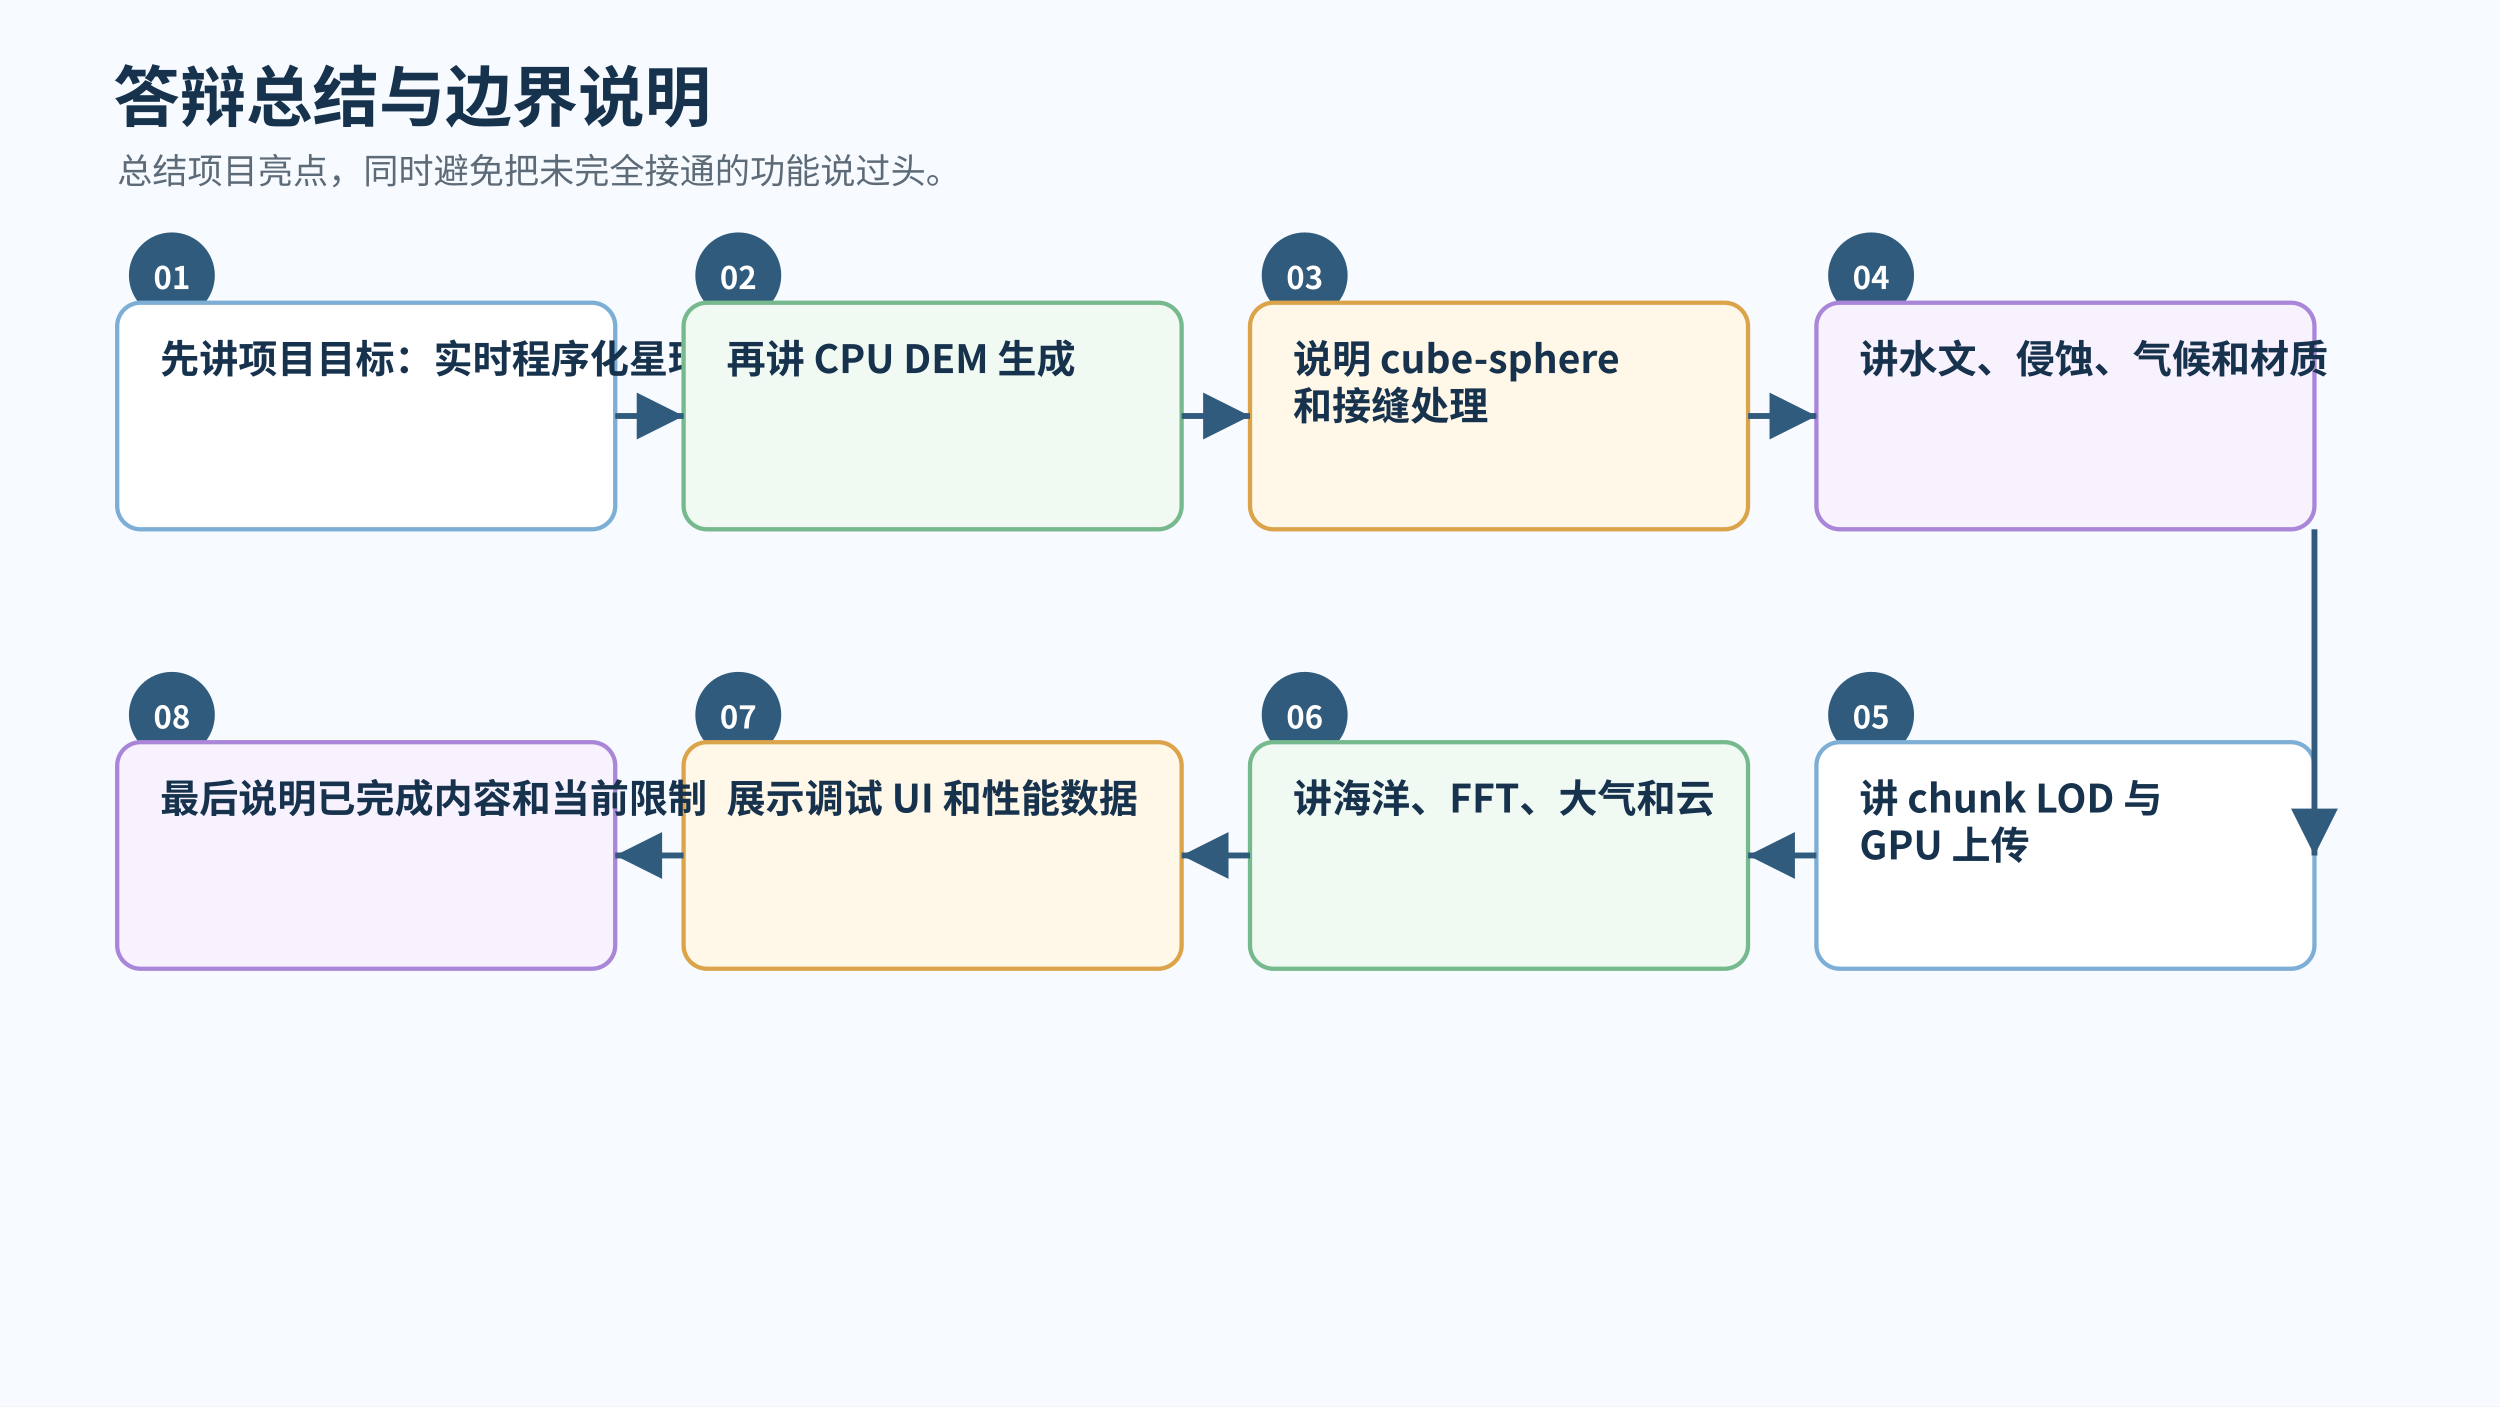
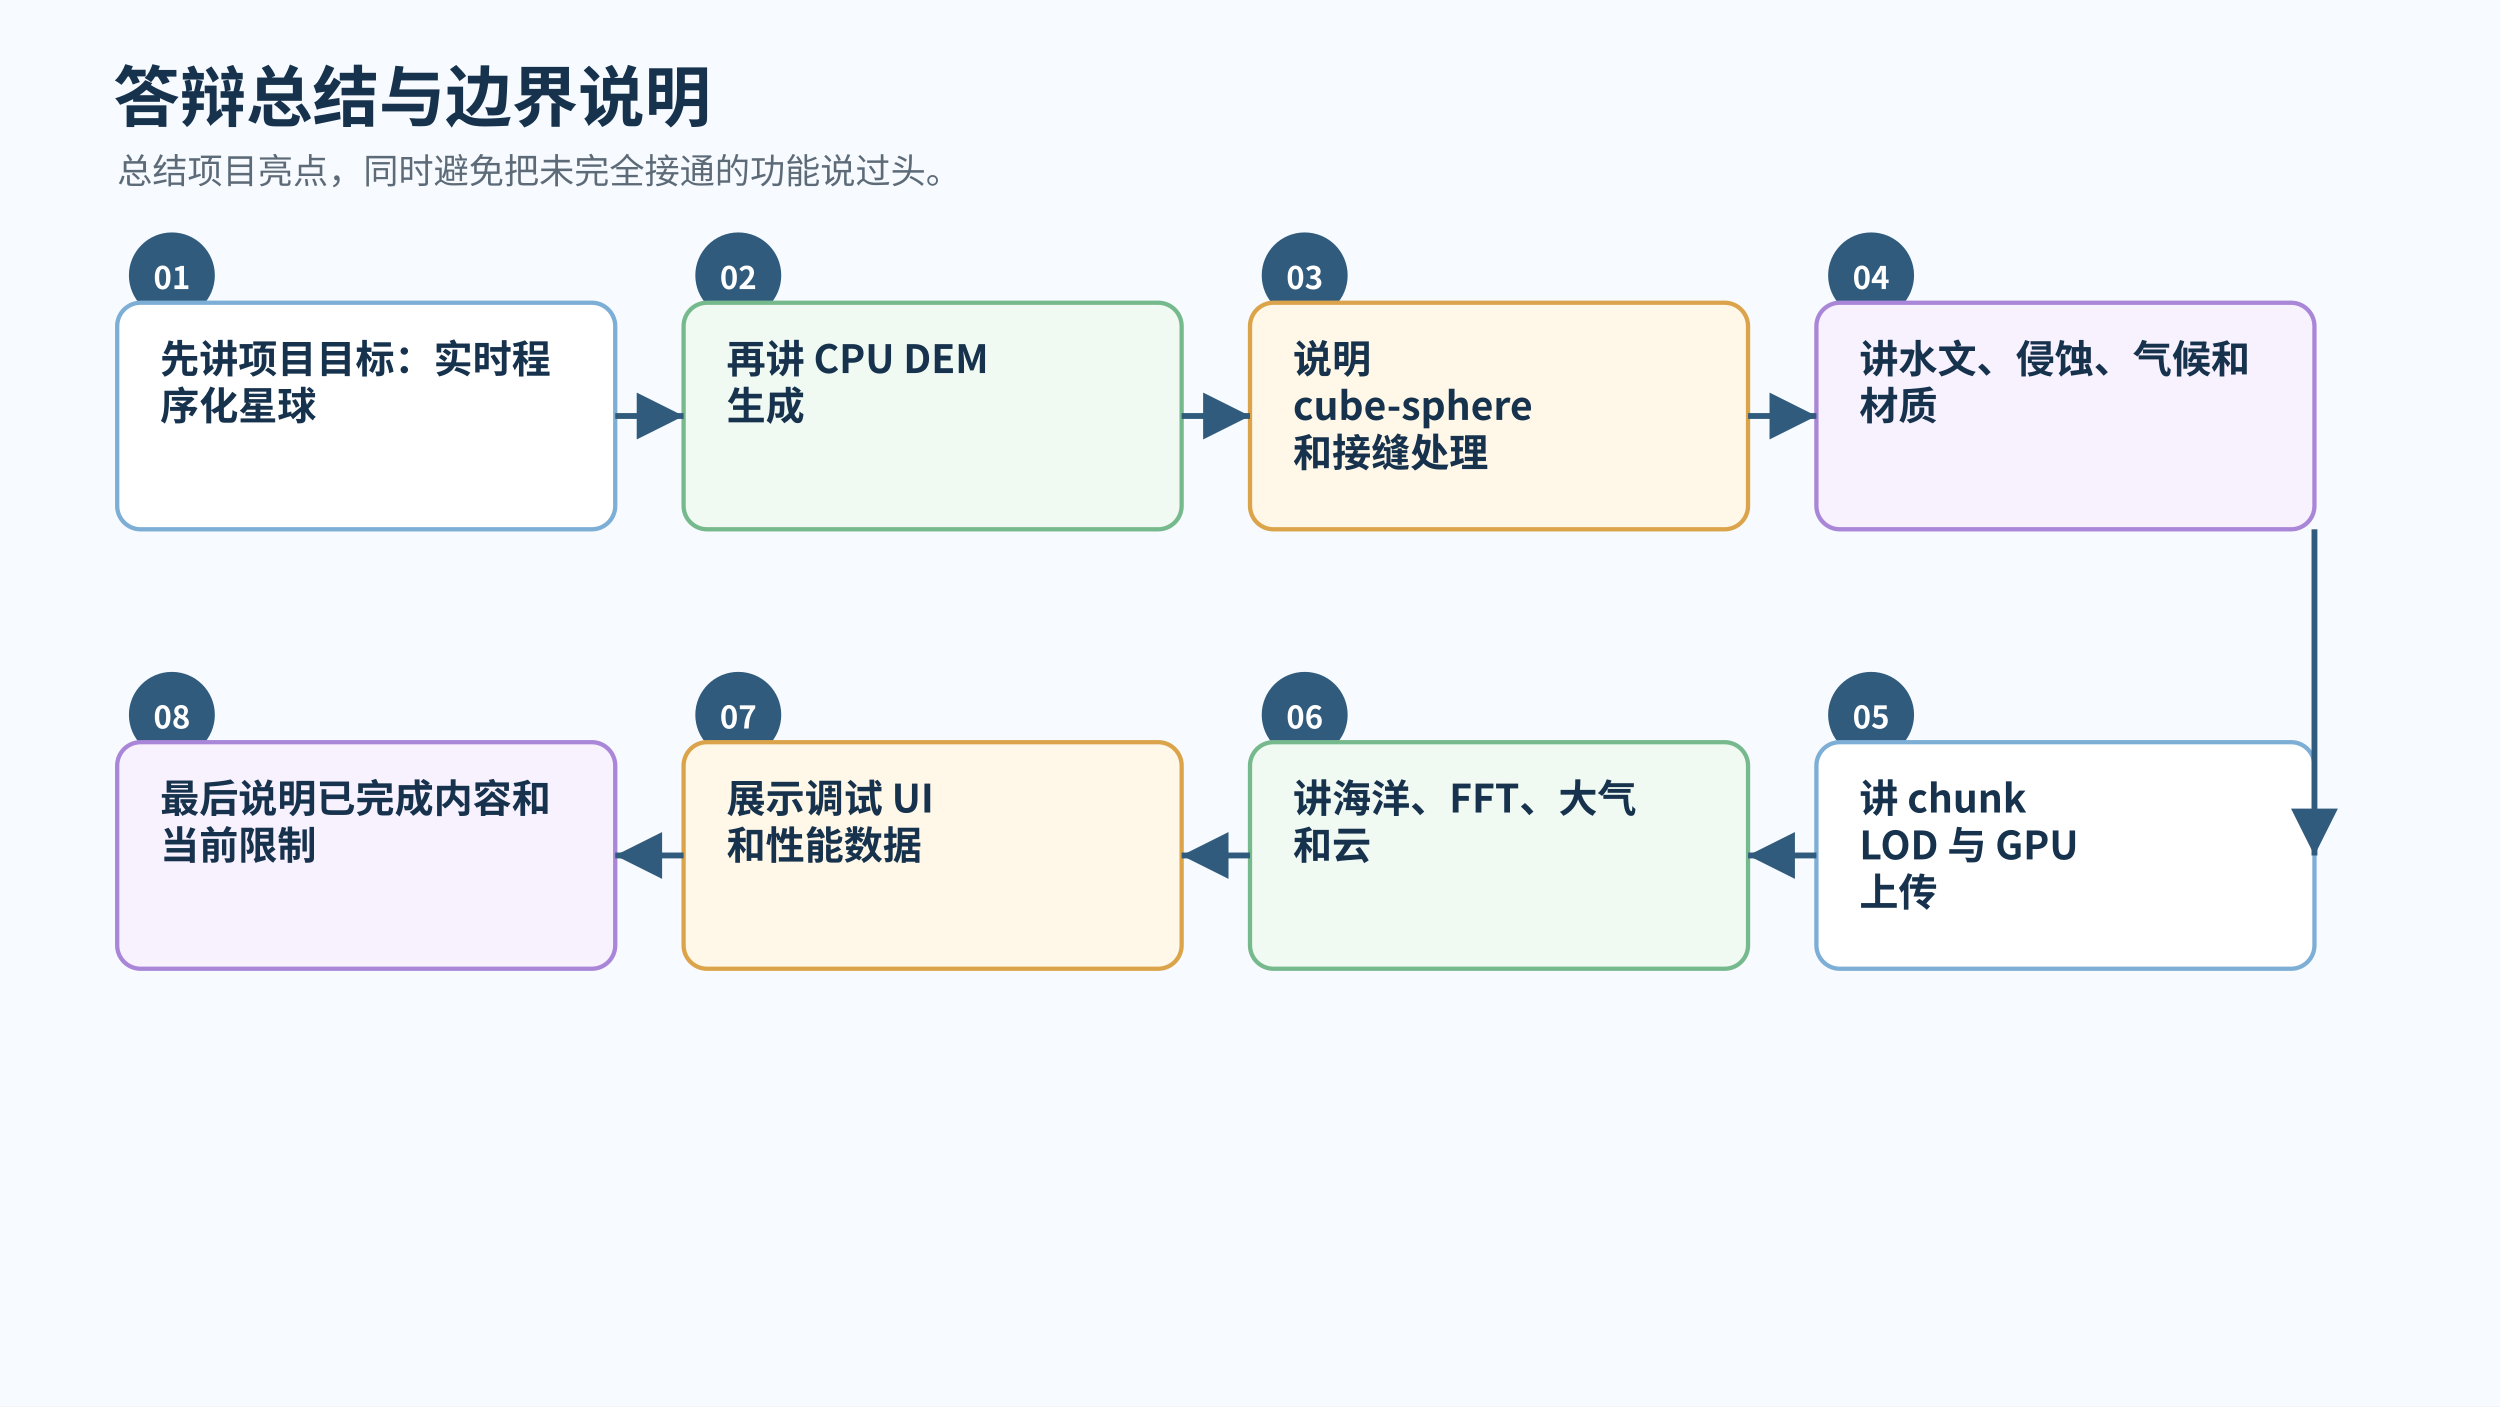
<svg xmlns="http://www.w3.org/2000/svg" width="1280" height="720" viewBox="0 0 1280 720" role="img" aria-labelledby="title desc">
  <defs>
    <marker id="arrow" markerWidth="12" markerHeight="12" refX="10" refY="6" orient="auto">
      <path d="M2,2 L10,6 L2,10 Z" fill="#315b7c" />
    </marker>
    <style>
      .bg{fill:#f7fbff}.title{font:700 34px 'Microsoft YaHei','Noto Sans CJK SC',Arial,sans-serif;fill:#17324d}.sub{font:18px 'Microsoft YaHei','Noto Sans CJK SC',Arial,sans-serif;fill:#5d6b78}
      .box{fill:#fff;stroke-width:2.2}.blue{stroke:#7daed5;fill:#ffffff}.green{stroke:#76b98d;fill:#f0faf3}.amber{stroke:#dca44a;fill:#fff8e8}.violet{stroke:#a986d7;fill:#f8f2ff}
      .label{font:700 20px 'Microsoft YaHei','Noto Sans CJK SC',Arial,sans-serif;fill:#17324d}.small{font:16px 'Microsoft YaHei','Noto Sans CJK SC',Arial,sans-serif;fill:#435464}.arrow{stroke:#315b7c;stroke-width:3;fill:none;marker-end:url(#arrow)}
      .numCircle{fill:#315b7c}.num{font:700 16px 'Microsoft YaHei','Noto Sans CJK SC',Arial,sans-serif;fill:white}
    </style>
  </defs>
  <rect class="bg" width="1280" height="720" />
  <text class="title" x="58" y="62">答辩总结与边界说明</text>
  <text class="sub" x="60" y="94" text-anchor="start">总结项目亮点，同时避免把未完全接通的功能说过头。</text>
  <circle class="numCircle" cx="88" cy="141" r="22" />
  <text class="num" x="88" y="148" text-anchor="middle">01</text>
  <rect class="box blue" x="60" y="155" width="255" height="116" rx="12" />
-   <text class="label" x="82" y="191" text-anchor="start">先讲项目目标：实时程序化星球</text>
+   <text class="label" x="82" y="191" text-anchor="start">先讲项目目标：实时程</text>
+   <text class="label" x="82" y="215" text-anchor="start">序化星球</text>
  <circle class="numCircle" cx="378" cy="141" r="22" />
  <text class="num" x="378" y="148" text-anchor="middle">02</text>
  <rect class="box green" x="350" y="155" width="255" height="116" rx="12" />
-   <text class="label" x="372" y="191" text-anchor="start">再讲 CPU DEM 生成</text>
+   <text class="label" x="372" y="191" text-anchor="start">再讲 CPU DEM</text>
+   <text class="label" x="372" y="215" text-anchor="start">生成</text>
  <path class="arrow" d="M315 213 C332 213, 332 213, 350 213" />
  <circle class="numCircle" cx="668" cy="141" r="22" />
  <text class="num" x="668" y="148" text-anchor="middle">03</text>
  <rect class="box amber" x="640" y="155" width="255" height="116" rx="12" />
-   <text class="label" x="662" y="191" text-anchor="start">说明 cube-sphere</text>
-   <text class="label" x="662" y="215" text-anchor="start">和接缝处理</text>
+   <text class="label" x="662" y="191" text-anchor="start">说明</text>
+   <text class="label" x="662" y="215" text-anchor="start">cube-sphere</text>
+   <text class="label" x="662" y="239" text-anchor="start">和接缝处理</text>
  <path class="arrow" d="M605 213 C622 213, 622 213, 640 213" />
  <circle class="numCircle" cx="958" cy="141" r="22" />
  <text class="num" x="958" y="148" text-anchor="middle">04</text>
  <rect class="box violet" x="930" y="155" width="255" height="116" rx="12" />
-   <text class="label" x="952" y="191" text-anchor="start">讲水文、侵蚀、气候和材质</text>
+   <text class="label" x="952" y="191" text-anchor="start">讲水文、侵蚀、气候和</text>
+   <text class="label" x="952" y="215" text-anchor="start">材质</text>
  <path class="arrow" d="M895 213 C912 213, 912 213, 930 213" />
  <circle class="numCircle" cx="958" cy="366" r="22" />
  <text class="num" x="958" y="373" text-anchor="middle">05</text>
  <rect class="box blue" x="930" y="380" width="255" height="116" rx="12" />
-   <text class="label" x="952" y="416" text-anchor="start">讲 chunk LOD 与</text>
-   <text class="label" x="952" y="440" text-anchor="start">GPU 上传</text>
+   <text class="label" x="952" y="416" text-anchor="start">讲 chunk</text>
+   <text class="label" x="952" y="440" text-anchor="start">LOD 与 GPU</text>
+   <text class="label" x="952" y="464" text-anchor="start">上传</text>
  <path class="arrow" d="M1185 271 L1185 338 L1185 338 L1185 438" />
  <circle class="numCircle" cx="668" cy="366" r="22" />
  <text class="num" x="668" y="373" text-anchor="middle">06</text>
  <rect class="box green" x="640" y="380" width="255" height="116" rx="12" />
-   <text class="label" x="662" y="416" text-anchor="start">讲海洋、FFT、大气和云</text>
+   <text class="label" x="662" y="416" text-anchor="start">讲海洋、FFT、大气</text>
+   <text class="label" x="662" y="440" text-anchor="start">和云</text>
  <path class="arrow" d="M930 438 C912 438, 912 438, 895 438" />
  <circle class="numCircle" cx="378" cy="366" r="22" />
  <text class="num" x="378" y="373" text-anchor="middle">07</text>
  <rect class="box amber" x="350" y="380" width="255" height="116" rx="12" />
-   <text class="label" x="372" y="416" text-anchor="start">展示调试 UI 和性能数据</text>
+   <text class="label" x="372" y="416" text-anchor="start">展示调试 UI</text>
+   <text class="label" x="372" y="440" text-anchor="start">和性能数据</text>
  <path class="arrow" d="M640 438 C622 438, 622 438, 605 438" />
  <circle class="numCircle" cx="88" cy="366" r="22" />
  <text class="num" x="88" y="373" text-anchor="middle">08</text>
  <rect class="box violet" x="60" y="380" width="255" height="116" rx="12" />
-   <text class="label" x="82" y="416" text-anchor="start">最后说明已完成内容和当前限制</text>
+   <text class="label" x="82" y="416" text-anchor="start">最后说明已完成内容和</text>
+   <text class="label" x="82" y="440" text-anchor="start">当前限制</text>
  <path class="arrow" d="M350 438 C332 438, 332 438, 315 438" />
</svg>
